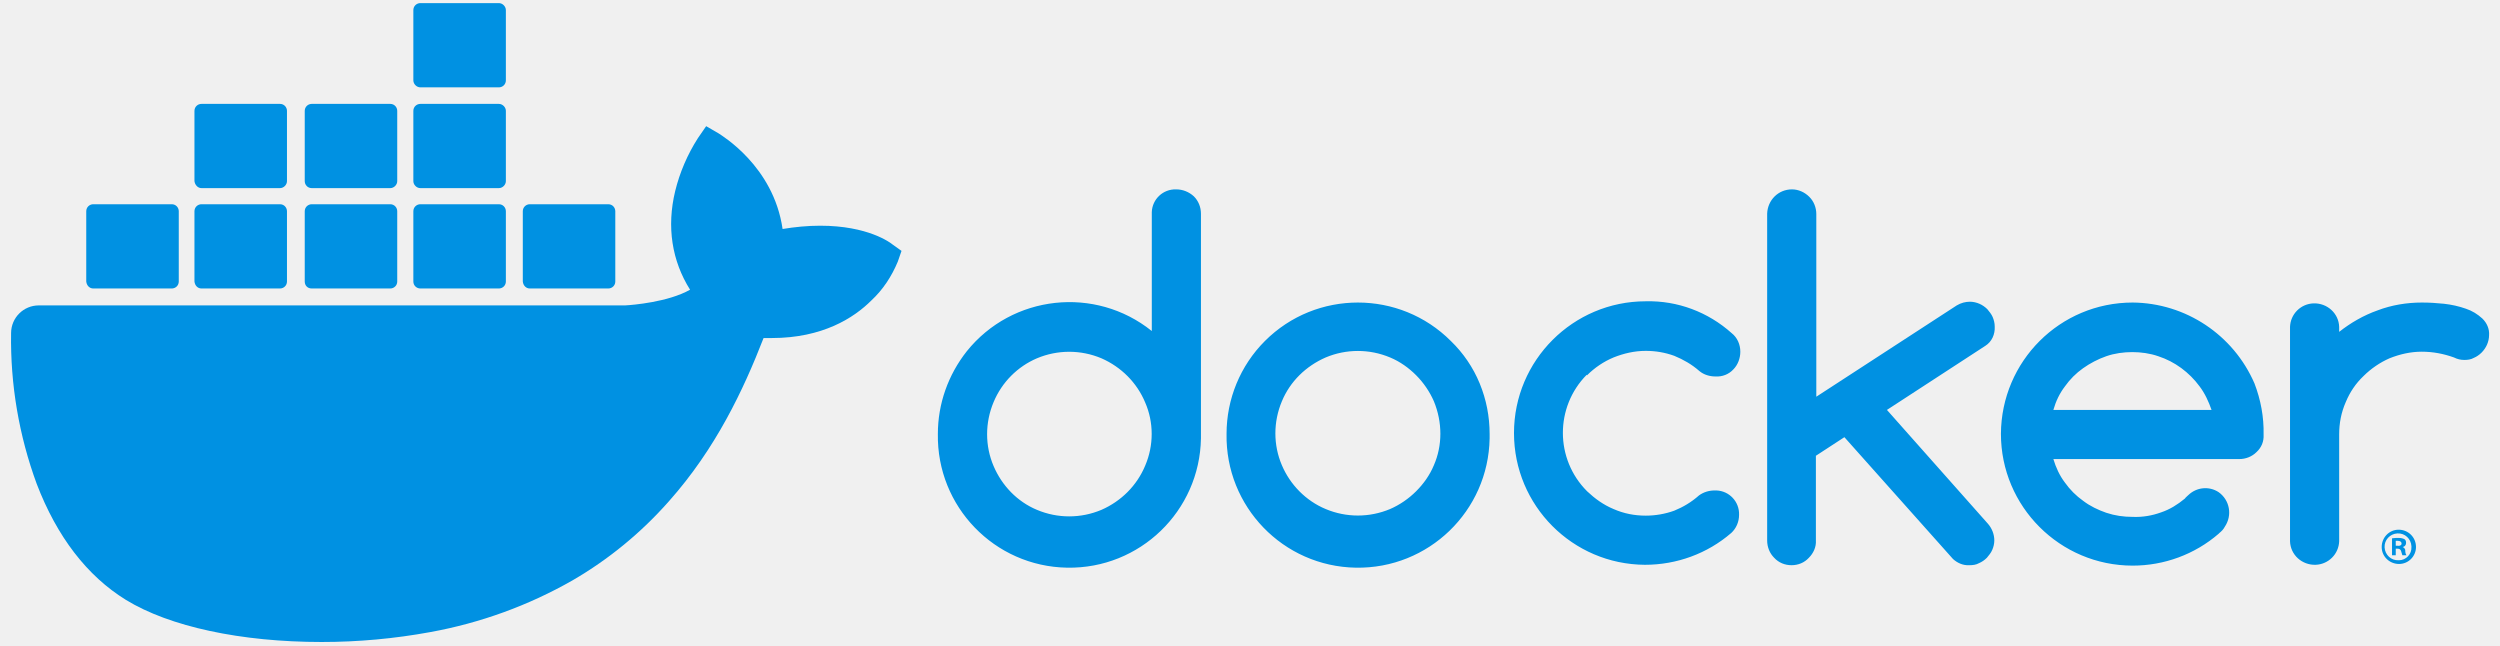
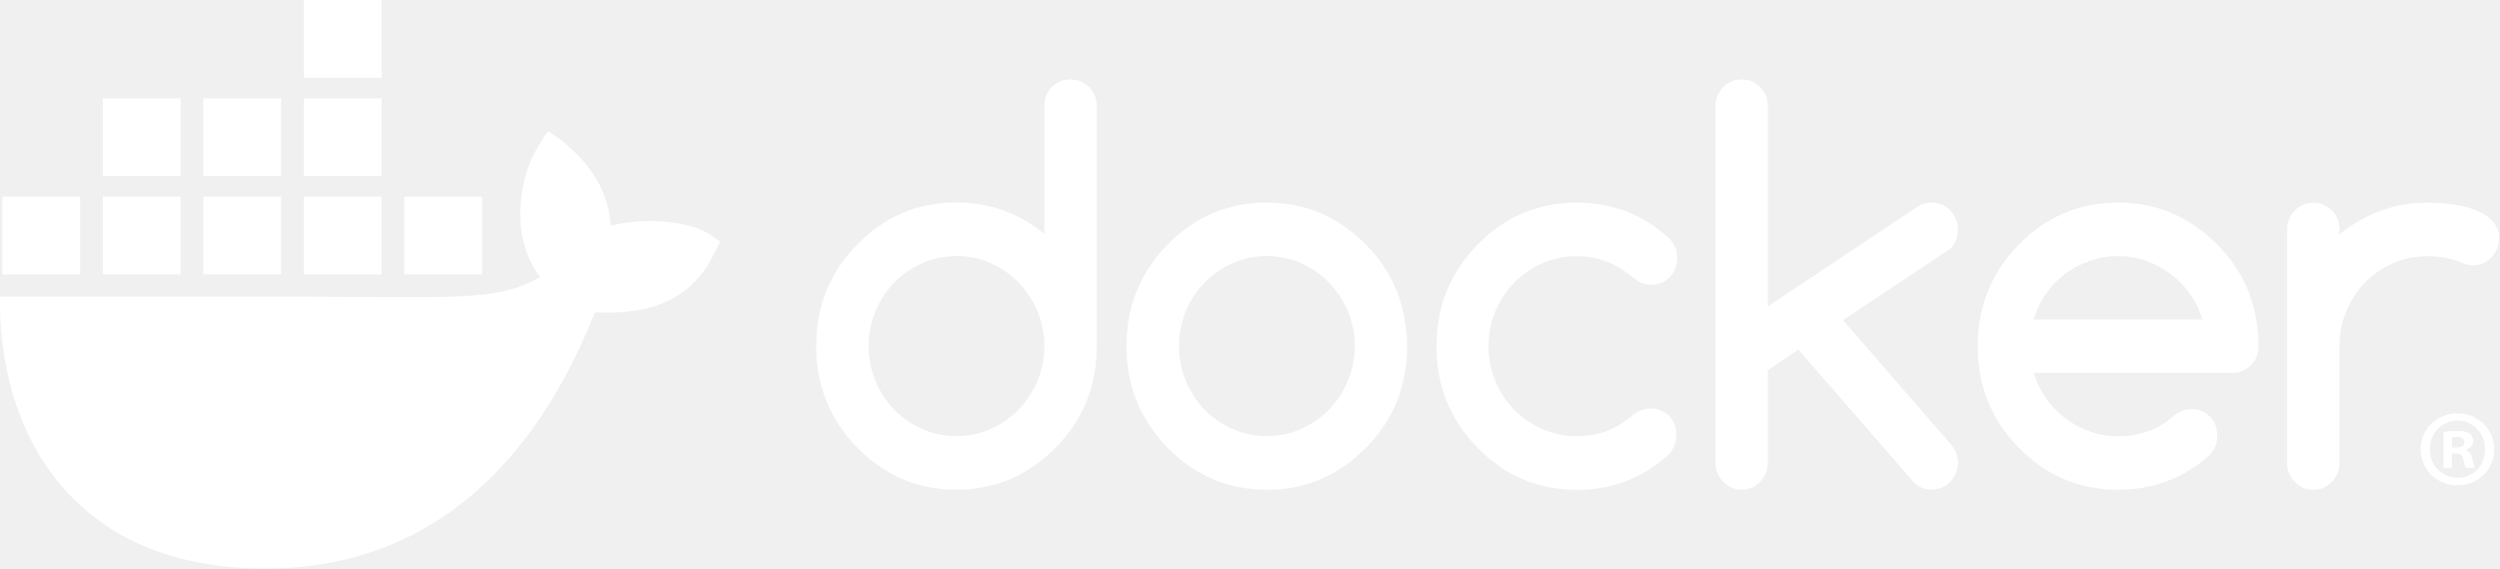
- <svg xmlns="http://www.w3.org/2000/svg" width="124" height="32" viewBox="0 0 124 32" fill="none">
-   <g id="Group">
-     <path id="Vector" d="M58.338 9.393C57.682 9.373 57.15 9.885 57.129 10.52V16.419C54.323 14.166 50.205 14.617 47.952 17.423C47.03 18.591 46.518 20.025 46.518 21.52C46.456 25.125 49.324 28.096 52.93 28.157C56.535 28.219 59.505 25.351 59.567 21.745V10.602C59.567 10.274 59.444 9.967 59.218 9.741C58.973 9.516 58.665 9.393 58.338 9.393ZM56.801 23.097C56.392 24.081 55.613 24.859 54.63 25.289C53.606 25.72 52.459 25.72 51.434 25.289C50.451 24.88 49.693 24.081 49.283 23.118C48.853 22.114 48.853 20.967 49.283 19.943C49.693 18.959 50.471 18.181 51.434 17.771C52.459 17.341 53.606 17.341 54.63 17.771C55.613 18.202 56.392 18.98 56.801 19.963C57.231 20.947 57.231 22.094 56.801 23.097ZM71.96 16.911C69.42 14.371 65.282 14.371 62.742 16.911C61.513 18.14 60.837 19.799 60.837 21.52C60.775 25.125 63.643 28.096 67.249 28.157C70.854 28.219 73.824 25.351 73.885 21.745V21.52C73.885 20.66 73.722 19.82 73.394 19.021C73.066 18.222 72.575 17.505 71.96 16.911ZM71.12 23.077C70.915 23.569 70.608 23.999 70.239 24.367C69.871 24.736 69.42 25.044 68.949 25.248C67.924 25.678 66.777 25.678 65.753 25.248C64.77 24.839 63.991 24.04 63.582 23.077C63.151 22.073 63.151 20.926 63.582 19.902C63.991 18.919 64.77 18.161 65.753 17.73C66.777 17.3 67.924 17.3 68.949 17.73C69.44 17.935 69.871 18.243 70.239 18.611C70.608 18.98 70.915 19.431 71.12 19.902C71.55 20.947 71.55 22.094 71.12 23.077ZM98.938 16.194C98.938 16.03 98.897 15.866 98.836 15.723C98.774 15.58 98.672 15.457 98.57 15.334C98.467 15.231 98.324 15.129 98.18 15.067C98.037 15.006 97.873 14.965 97.709 14.965C97.484 14.965 97.258 15.027 97.054 15.149L90.089 19.677V10.622C90.089 10.294 89.966 9.987 89.741 9.762C89.515 9.537 89.208 9.393 88.88 9.393C88.204 9.393 87.672 9.926 87.651 10.602V26.805C87.651 27.133 87.774 27.44 87.999 27.666C88.225 27.911 88.532 28.034 88.86 28.034C89.188 28.034 89.495 27.911 89.72 27.666C89.945 27.44 90.089 27.133 90.068 26.805V22.606L91.482 21.684L96.869 27.727C97.095 27.932 97.382 28.055 97.689 28.034C97.853 28.034 98.016 28.014 98.16 27.932C98.303 27.87 98.426 27.788 98.549 27.666C98.651 27.543 98.754 27.42 98.815 27.276C98.877 27.133 98.918 26.969 98.918 26.805C98.918 26.498 98.795 26.191 98.59 25.965L93.592 20.332L98.467 17.157C98.795 16.952 98.959 16.583 98.938 16.194ZM78.72 18.611C79.089 18.243 79.539 17.935 80.031 17.73C80.543 17.526 81.076 17.403 81.629 17.403C82.12 17.403 82.591 17.485 83.042 17.648C83.493 17.833 83.923 18.079 84.292 18.406C84.517 18.591 84.804 18.673 85.091 18.673C85.418 18.693 85.746 18.57 85.972 18.325C86.197 18.099 86.32 17.771 86.32 17.444C86.32 17.095 86.176 16.747 85.889 16.522C84.722 15.477 83.206 14.904 81.629 14.944C78.023 14.944 75.094 17.874 75.094 21.479C75.094 25.084 78.003 27.993 81.588 28.014C83.165 28.014 84.681 27.461 85.869 26.436C86.115 26.211 86.258 25.883 86.258 25.535C86.279 24.88 85.767 24.347 85.132 24.326H85.05C84.763 24.326 84.497 24.409 84.271 24.572C83.903 24.9 83.493 25.146 83.042 25.33C82.591 25.494 82.1 25.576 81.629 25.576C81.076 25.576 80.543 25.474 80.031 25.248C79.539 25.044 79.109 24.736 78.72 24.367C77.122 22.77 77.122 20.189 78.699 18.591C78.72 18.632 78.72 18.632 78.72 18.611ZM123.131 15.805C122.885 15.579 122.619 15.416 122.311 15.313C121.963 15.19 121.594 15.108 121.226 15.067C120.857 15.027 120.488 15.006 120.119 15.006C119.382 15.006 118.624 15.129 117.928 15.395C117.231 15.641 116.596 16.01 116.023 16.46V16.215C116.002 15.539 115.428 15.027 114.752 15.047C114.446 15.057 114.155 15.184 113.938 15.4C113.721 15.617 113.595 15.908 113.585 16.215V26.846C113.605 27.522 114.179 28.034 114.855 28.014C115.161 28.003 115.452 27.877 115.669 27.66C115.886 27.444 116.012 27.153 116.023 26.846V21.541C116.023 20.988 116.125 20.455 116.35 19.943C116.555 19.451 116.842 19.021 117.231 18.652C117.6 18.284 118.051 17.976 118.522 17.771C119.034 17.567 119.566 17.444 120.119 17.444C120.673 17.444 121.205 17.546 121.717 17.73C121.881 17.812 122.045 17.853 122.229 17.853C122.393 17.853 122.557 17.833 122.701 17.751C122.844 17.689 122.967 17.608 123.09 17.485C123.192 17.382 123.295 17.239 123.356 17.095C123.418 16.952 123.458 16.788 123.458 16.624C123.479 16.317 123.356 16.03 123.131 15.805ZM111.823 19.021C110.778 16.604 108.402 15.027 105.78 15.006C102.175 15.006 99.266 17.915 99.246 21.52C99.246 25.125 102.175 28.055 105.78 28.055C107.337 28.055 108.853 27.502 110.041 26.477L110.082 26.436C110.184 26.355 110.287 26.252 110.348 26.129C110.737 25.556 110.594 24.798 110.041 24.409C109.57 24.101 108.955 24.163 108.546 24.552C108.505 24.593 108.382 24.695 108.382 24.716L108.361 24.736C108.013 25.023 107.624 25.269 107.194 25.412C106.743 25.576 106.272 25.658 105.78 25.637C105.33 25.637 104.899 25.576 104.469 25.433C104.059 25.289 103.67 25.105 103.322 24.839C102.974 24.593 102.667 24.285 102.421 23.937C102.154 23.589 101.97 23.179 101.847 22.77H111.065C111.393 22.77 111.7 22.647 111.926 22.421C112.171 22.196 112.294 21.889 112.274 21.561C112.294 20.68 112.13 19.82 111.823 19.021ZM101.847 20.332C101.97 19.902 102.154 19.513 102.421 19.164C102.667 18.816 102.974 18.509 103.322 18.263C103.67 18.017 104.059 17.812 104.469 17.669C104.879 17.526 105.33 17.464 105.76 17.464C106.19 17.464 106.641 17.526 107.05 17.669C107.87 17.935 108.587 18.468 109.099 19.164C109.365 19.513 109.549 19.922 109.693 20.332H101.847ZM118.972 26.273C118.501 26.273 118.132 26.662 118.132 27.133C118.132 27.604 118.522 27.973 118.993 27.973C119.464 27.973 119.833 27.584 119.833 27.133C119.833 26.641 119.443 26.273 118.972 26.273ZM118.972 27.788C118.604 27.809 118.296 27.522 118.276 27.153C118.255 26.785 118.542 26.477 118.911 26.457C119.28 26.436 119.587 26.723 119.607 27.092V27.133C119.628 27.481 119.341 27.788 118.993 27.788H118.972Z" fill="#0091E2" />
-     <path id="Vector_2" d="M119.177 27.132C119.28 27.111 119.341 27.029 119.341 26.927C119.341 26.845 119.32 26.784 119.259 26.742C119.177 26.701 119.075 26.681 118.972 26.681C118.87 26.681 118.747 26.681 118.644 26.701V27.541H118.829V27.214H118.911C119.013 27.214 119.075 27.255 119.095 27.337C119.116 27.398 119.136 27.48 119.157 27.541H119.361C119.32 27.48 119.3 27.398 119.3 27.337C119.32 27.255 119.259 27.173 119.177 27.132ZM118.931 27.07H118.829V26.824H118.931C119.054 26.824 119.116 26.886 119.116 26.947C119.136 27.029 119.034 27.091 118.931 27.07ZM44.285 12.137C44.162 12.034 43.056 11.195 40.68 11.195C40.065 11.195 39.43 11.256 38.816 11.358C38.365 8.224 35.763 6.708 35.661 6.627L35.026 6.258L34.616 6.852C34.104 7.651 33.715 8.552 33.49 9.474C33.059 11.256 33.326 12.936 34.227 14.37C33.141 14.984 31.38 15.128 31.011 15.148H1.923C1.165 15.148 0.55 15.763 0.55 16.521C0.509 19.061 0.939 21.601 1.82 23.998C2.824 26.62 4.319 28.566 6.245 29.754C8.416 31.085 11.96 31.843 15.955 31.843C17.757 31.843 19.56 31.679 21.342 31.352C23.821 30.901 26.197 30.041 28.389 28.791C30.192 27.746 31.81 26.415 33.182 24.858C35.497 22.256 36.87 19.348 37.873 16.767H38.283C40.803 16.767 42.359 15.763 43.22 14.902C43.793 14.37 44.224 13.714 44.531 12.977L44.715 12.444L44.285 12.137Z" fill="#0091E2" />
-     <path id="Vector_3" d="M4.627 14.309H8.519C8.703 14.309 8.867 14.166 8.867 13.961V10.479C8.867 10.294 8.724 10.13 8.519 10.13H4.627C4.442 10.13 4.278 10.274 4.278 10.479V13.961C4.299 14.166 4.442 14.309 4.627 14.309ZM9.994 14.309H13.886C14.07 14.309 14.234 14.166 14.234 13.961V10.479C14.234 10.294 14.091 10.13 13.886 10.13H9.994C9.809 10.13 9.645 10.274 9.645 10.479V13.961C9.666 14.166 9.809 14.309 9.994 14.309ZM15.463 14.309H19.355C19.54 14.309 19.703 14.166 19.703 13.961V10.479C19.703 10.294 19.56 10.13 19.355 10.13H15.463C15.279 10.13 15.115 10.274 15.115 10.479V13.961C15.115 14.166 15.258 14.309 15.463 14.309ZM20.851 14.309H24.743C24.927 14.309 25.091 14.166 25.091 13.961V10.479C25.091 10.294 24.948 10.13 24.743 10.13H20.851C20.666 10.13 20.502 10.274 20.502 10.479V13.961C20.502 14.166 20.666 14.309 20.851 14.309ZM9.994 9.331H13.886C14.07 9.331 14.234 9.168 14.234 8.983V5.501C14.234 5.316 14.091 5.153 13.886 5.153H9.994C9.809 5.153 9.645 5.296 9.645 5.501V8.983C9.666 9.168 9.809 9.331 9.994 9.331ZM15.463 9.331H19.355C19.54 9.331 19.703 9.168 19.703 8.983V5.501C19.703 5.316 19.56 5.153 19.355 5.153H15.463C15.279 5.153 15.115 5.296 15.115 5.501V8.983C15.115 9.168 15.258 9.331 15.463 9.331ZM20.851 9.331H24.743C24.927 9.331 25.091 9.168 25.091 8.983V5.501C25.091 5.316 24.927 5.153 24.743 5.153H20.851C20.666 5.153 20.502 5.296 20.502 5.501V8.983C20.502 9.168 20.666 9.331 20.851 9.331ZM20.851 4.333H24.743C24.927 4.333 25.091 4.19 25.091 3.985V0.503C25.091 0.318 24.927 0.154 24.743 0.154H20.851C20.666 0.154 20.502 0.298 20.502 0.503V3.985C20.502 4.169 20.666 4.333 20.851 4.333ZM26.279 14.309H30.171C30.355 14.309 30.519 14.166 30.519 13.961V10.479C30.519 10.294 30.376 10.13 30.171 10.13H26.279C26.095 10.13 25.931 10.274 25.931 10.479V13.961C25.951 14.166 26.095 14.309 26.279 14.309Z" fill="#0091E2" />
+ <svg xmlns="http://www.w3.org/2000/svg" id="Layer_1" data-name="Layer 1" viewBox="0 0 2333.95 530.79">
+   <defs>
+     <style>
+       .cls-1 {
+         fill: #fff;
+         stroke-width: 0px;
+       }
+     </style>
+   </defs>
+   <path class="cls-1" d="M661.56,218.08c-16.49-11.1-59.81-15.84-91.3-7.35-1.69-31.37-17.88-57.81-47.47-80.88l-10.95-7.35-7.3,11.03c-14.35,21.78-20.4,50.81-18.26,77.2,1.69,16.26,7.34,34.53,18.26,47.79-40.99,23.78-78.78,18.38-246.12,18.38H.06c-.75,37.79,5.32,110.47,51.54,169.64,5.11,6.54,10.7,12.86,16.78,18.95,37.58,37.63,94.36,65.23,179.26,65.3,129.53.12,240.5-69.9,308.01-239.18,22.21.36,80.85,3.98,109.55-51.47.7-.93,7.3-14.7,7.3-14.7l-10.94-7.35ZM168.67,183.53h-72.65v72.65h72.65v-72.65ZM262.52,183.53h-72.65v72.65h72.65v-72.65ZM356.38,183.53h-72.65v72.65h72.65v-72.65ZM450.24,183.53h-72.65v72.65h72.65v-72.65ZM74.81,183.53H2.16v72.65h72.65v-72.65ZM168.67,91.77h-72.65v72.65h72.65v-72.65ZM262.52,91.77h-72.65v72.65h72.65v-72.65ZM356.38,91.77h-72.65v72.65h72.65v-72.65ZM356.38,0h-72.65v72.65h72.65V0Z" />
+   <g>
+     <path class="cls-1" d="M2329.44,419.3c0,18.94-14.87,33.81-34.21,33.81s-34.42-14.87-34.42-33.81,15.27-33.4,34.42-33.4,34.21,14.87,34.21,33.4ZM2269.37,419.3c0,14.87,11,26.68,26.07,26.68s25.46-11.81,25.46-26.47-10.8-26.89-25.65-26.89-25.87,12.02-25.87,26.68ZM2289.95,436.82h-7.74v-33.4c3.04-.61,7.33-1.02,12.82-1.02,6.32,0,9.16,1.02,11.61,2.45,1.84,1.42,3.26,4.07,3.26,7.33,0,3.67-2.85,6.52-6.91,7.74v.41c3.24,1.21,5.08,3.66,6.1,8.14,1.01,5.09,1.62,7.13,2.45,8.35h-8.35c-1.02-1.22-1.64-4.27-2.65-8.15-.61-3.66-2.65-5.29-6.93-5.29h-3.66v13.45ZM2290.14,417.88h3.66c4.28,0,7.74-1.42,7.74-4.88,0-3.06-2.23-5.11-7.13-5.11-2.03,0-3.46.21-4.27.43v9.56Z" />
+     <path class="cls-1" d="M1017.16,81.28c-4.79-4.68-10.54-7.06-17.43-7.06s-12.81,2.38-17.42,7.06c-4.62,4.68-6.88,10.68-6.88,17.83v119.4c-23.7-19.59-51.05-29.47-82.16-29.47-36.16,0-67.08,13.06-92.7,39.27-25.62,26.12-38.34,57.72-38.34,94.78s12.81,68.57,38.34,94.78c25.62,26.12,56.46,39.27,92.7,39.27s66.74-13.06,92.7-39.27c25.62-25.86,38.34-57.45,38.34-94.78V99.11c0-7.15-2.35-13.15-7.15-17.83ZM968.98,355.39v.18c-4.27,10.15-10.11,19.06-17.51,26.65-7.4,7.68-16.12,13.68-26.05,18.18-10.02,4.5-20.65,6.71-32.06,6.71s-22.3-2.21-32.32-6.71c-10.02-4.5-18.65-10.5-25.96-18.09-7.32-7.59-13.15-16.5-17.42-26.65-4.27-10.24-6.45-21.09-6.45-32.57s2.18-22.33,6.45-32.57c4.27-10.24,10.11-19.06,17.42-26.65,7.32-7.59,16.03-13.59,25.96-18.09,10.02-4.5,20.74-6.71,32.32-6.71s22.04,2.21,32.06,6.71c10.02,4.5,18.65,10.5,26.05,18.18,7.4,7.68,13.24,16.59,17.51,26.65,4.27,10.15,6.45,20.92,6.45,32.39s-2.18,22.33-6.45,32.39Z" />
+     <path class="cls-1" d="M2099.77,271.64c-6.36-15.89-16.05-30.27-28.76-43.16l-.17-.09c-25.88-26.12-56.82-39.27-92.7-39.27s-67.09,13.06-92.71,39.27c-25.62,26.12-38.33,57.72-38.33,94.78s12.81,68.57,38.33,94.78c25.62,26.12,56.47,39.27,92.71,39.27,32.92,0,61.41-10.85,85.64-32.56,4.69-4.94,7.06-10.94,7.06-17.92s-2.26-13.15-6.89-17.83c-4.61-4.68-10.45-7.06-17.42-7.06-6.09.18-11.5,2.21-16.11,6.27-7.32,6.35-15.25,11.21-23.87,14.39-8.63,3.18-18.04,4.77-28.31,4.77-9.07,0-17.78-1.41-26.05-4.32-8.29-2.91-16.03-6.89-22.92-12.09-6.98-5.21-12.98-11.38-18.12-18.71-5.14-7.24-9.06-15.27-11.67-24.09h185.32c6.87,0,12.62-2.38,17.42-7.06,4.8-4.68,7.15-10.68,7.15-17.83,0-18.53-3.24-35.74-9.58-51.54ZM1899.29,298.29c2.53-8.74,6.36-16.77,11.5-24.09,5.15-7.24,11.24-13.5,18.21-18.71,7.06-5.21,14.72-9.18,23.17-12.09,8.44-2.91,17.06-4.32,25.97-4.32s17.51,1.41,25.86,4.32c8.37,2.91,16.05,6.88,22.92,12.09,6.98,5.21,13.07,11.38,18.21,18.71,5.22,7.24,9.16,15.27,11.86,24.09h-157.71Z" />
+     <path class="cls-1" d="M2327.51,205.89c-4.36-4.32-9.85-7.68-16.47-10.15-6.62-2.47-13.85-4.15-21.78-5.12-7.84-.97-15.25-1.41-22.12-1.41-15.61,0-30.24,2.56-44,7.68-13.77,5.12-26.49,12.44-38.17,21.97v-4.76c0-6.88-2.35-12.71-7.15-17.56-4.78-4.85-10.45-7.32-17.15-7.32s-12.64,2.47-17.42,7.32c-4.8,4.85-7.15,10.77-7.15,17.56v218.25c0,6.88,2.35,12.71,7.15,17.56,4.78,4.85,10.53,7.32,17.42,7.32s12.45-2.47,17.15-7.32c4.8-4.85,7.15-10.77,7.15-17.56v-109.17c0-11.65,2.18-22.59,6.45-32.83,4.27-10.24,10.11-19.06,17.51-26.65,7.42-7.59,16.13-13.59,26.05-17.92,10.02-4.41,20.66-6.62,32.08-6.62s22.2,2.03,32.06,6c3.91,1.77,7.32,2.65,10.28,2.65,3.4,0,6.62-.62,9.58-1.94,2.96-1.32,5.58-3.09,7.76-5.38,2.18-2.29,3.91-4.94,5.22-8.03,1.31-3,2.01-6.27,2.01-9.8,0-6.88-2.18-12.44-6.53-16.77h.08Z" />
+     <path class="cls-1" d="M1304.49,271.73c-6.36-15.8-15.86-30.27-28.66-43.33-25.87-26.12-56.8-39.27-92.7-39.27s-67.08,13.06-92.7,39.27c-25.62,26.12-38.33,57.72-38.33,94.78s12.81,68.57,38.33,94.78c25.62,26.12,56.46,39.27,92.7,39.27s66.74-13.06,92.7-39.27c25.62-25.86,38.34-57.45,38.34-94.78-.18-18.53-3.4-35.65-9.67-51.45ZM1258.84,355.39v.18c-4.27,10.15-10.11,19.06-17.51,26.65-7.4,7.68-16.12,13.68-26.05,18.18-9.93,4.5-20.65,6.71-32.06,6.71s-22.3-2.21-32.32-6.71c-10.02-4.5-18.65-10.5-25.96-18.09-7.32-7.59-13.15-16.5-17.42-26.65-4.27-10.24-6.45-21.09-6.45-32.57s2.18-22.33,6.45-32.57c4.27-10.24,10.11-19.06,17.42-26.65,7.32-7.59,16.03-13.59,25.96-18.09,10.02-4.5,20.74-6.71,32.32-6.71s22.04,2.21,32.06,6.71c10.02,4.5,18.65,10.5,26.05,18.18,7.4,7.68,13.24,16.59,17.51,26.65,4.27,10.15,6.45,20.92,6.45,32.39s-2.18,22.33-6.45,32.39Z" />
+     <path class="cls-1" d="M1828.62,214.01c0-3.35-.7-6.53-2-9.53-1.31-3-3.05-5.73-5.23-8.03-2.18-2.29-4.79-4.15-7.75-5.38-2.96-1.23-6.18-1.94-9.58-1.94-4.88,0-9.24,1.24-13.07,3.8l-139.92,93.11V99.29c0-7.06-2.35-12.97-7.14-17.83-4.79-4.85-10.45-7.32-17.16-7.32s-12.63,2.47-17.43,7.32c-4.79,4.85-7.14,10.77-7.14,17.83v332.71c0,6.88,2.35,12.8,7.14,17.74,4.79,4.94,10.54,7.41,17.43,7.41s12.46-2.47,17.16-7.41c4.79-4.94,7.14-10.86,7.14-17.74v-86.4l28.58-19.15,108.12,124.17c4.36,4.32,9.85,6.44,16.38,6.44,3.4,0,6.62-.62,9.58-1.94,2.96-1.24,5.58-3.09,7.75-5.38,2.18-2.29,3.92-4.94,5.23-8.03,1.31-3,2-6.27,2-9.53,0-6.53-2.26-12.36-6.8-17.47l-100.63-115.87,98.01-65.13c6.27-4.32,9.32-10.94,9.32-19.86v.18Z" />
+     <path class="cls-1" d="M1414.36,263.7c7.49-7.59,16.21-13.59,26.23-17.92,10.02-4.41,20.65-6.62,32.06-6.62,10.28,0,19.78,1.77,28.58,5.29,8.71,3.53,17.08,8.74,25,15.53,4.7,3.79,10.02,5.73,15.94,5.73,7.06,0,12.81-2.38,17.43-7.15,4.62-4.77,6.88-10.77,6.88-17.92s-2.79-13.77-8.45-18.88c-24.05-21.71-52.53-32.57-85.38-32.57-36.16,0-67.08,13.06-92.7,39.27-25.62,26.12-38.33,57.72-38.33,94.78s12.81,68.57,38.33,94.78c25.62,26.12,56.46,39.27,92.7,39.27,32.76,0,61.25-10.85,85.38-32.57,5.14-5.29,7.76-11.38,7.76-18.44s-2.27-13.15-6.88-17.83c-4.62-4.68-10.45-7.06-17.42-7.06-5.92.18-11.07,1.94-15.42,5.29-7.84,6.88-16.03,12-24.83,15.44-8.71,3.44-18.21,5.12-28.58,5.12-11.41,0-22.04-2.21-32.06-6.62-10.02-4.41-18.73-10.41-26.23-17.91-7.49-7.5-13.42-16.5-17.69-26.65-4.27-10.24-6.45-21.18-6.45-32.83s2.18-22.59,6.45-32.83c4.27-10.24,10.19-19.06,17.69-26.65v-.09Z" />
  </g>
</svg>
